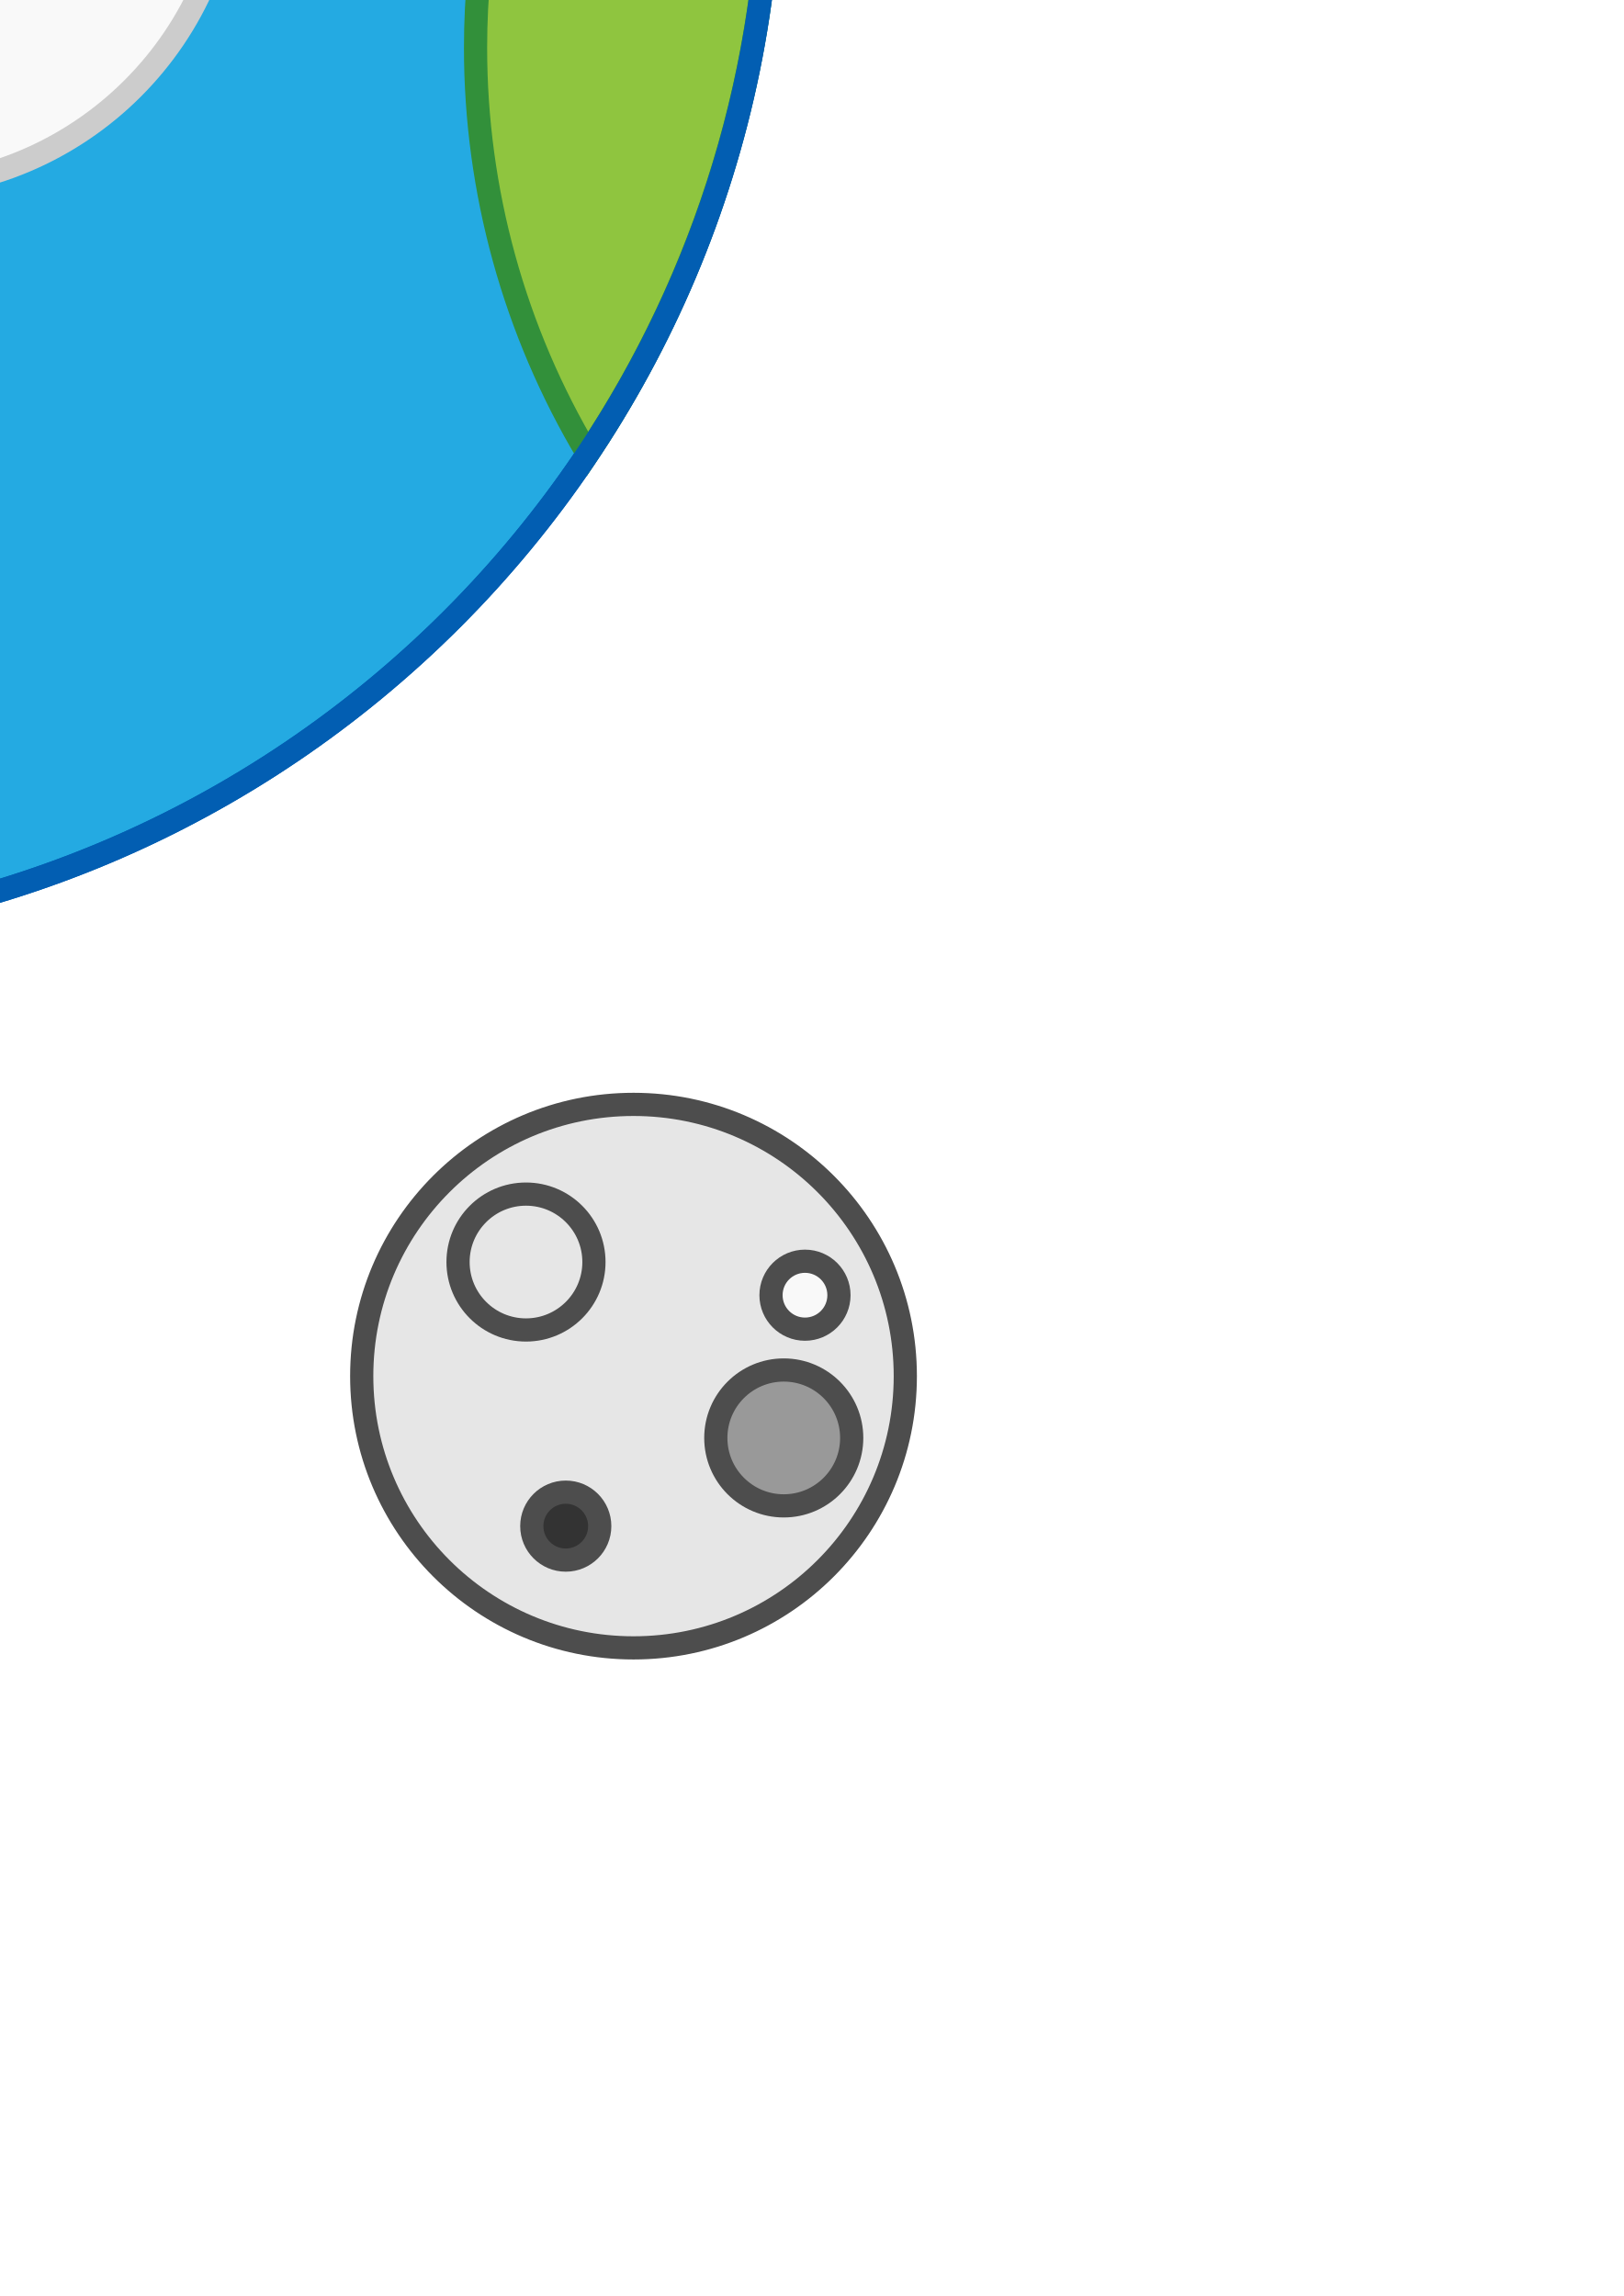
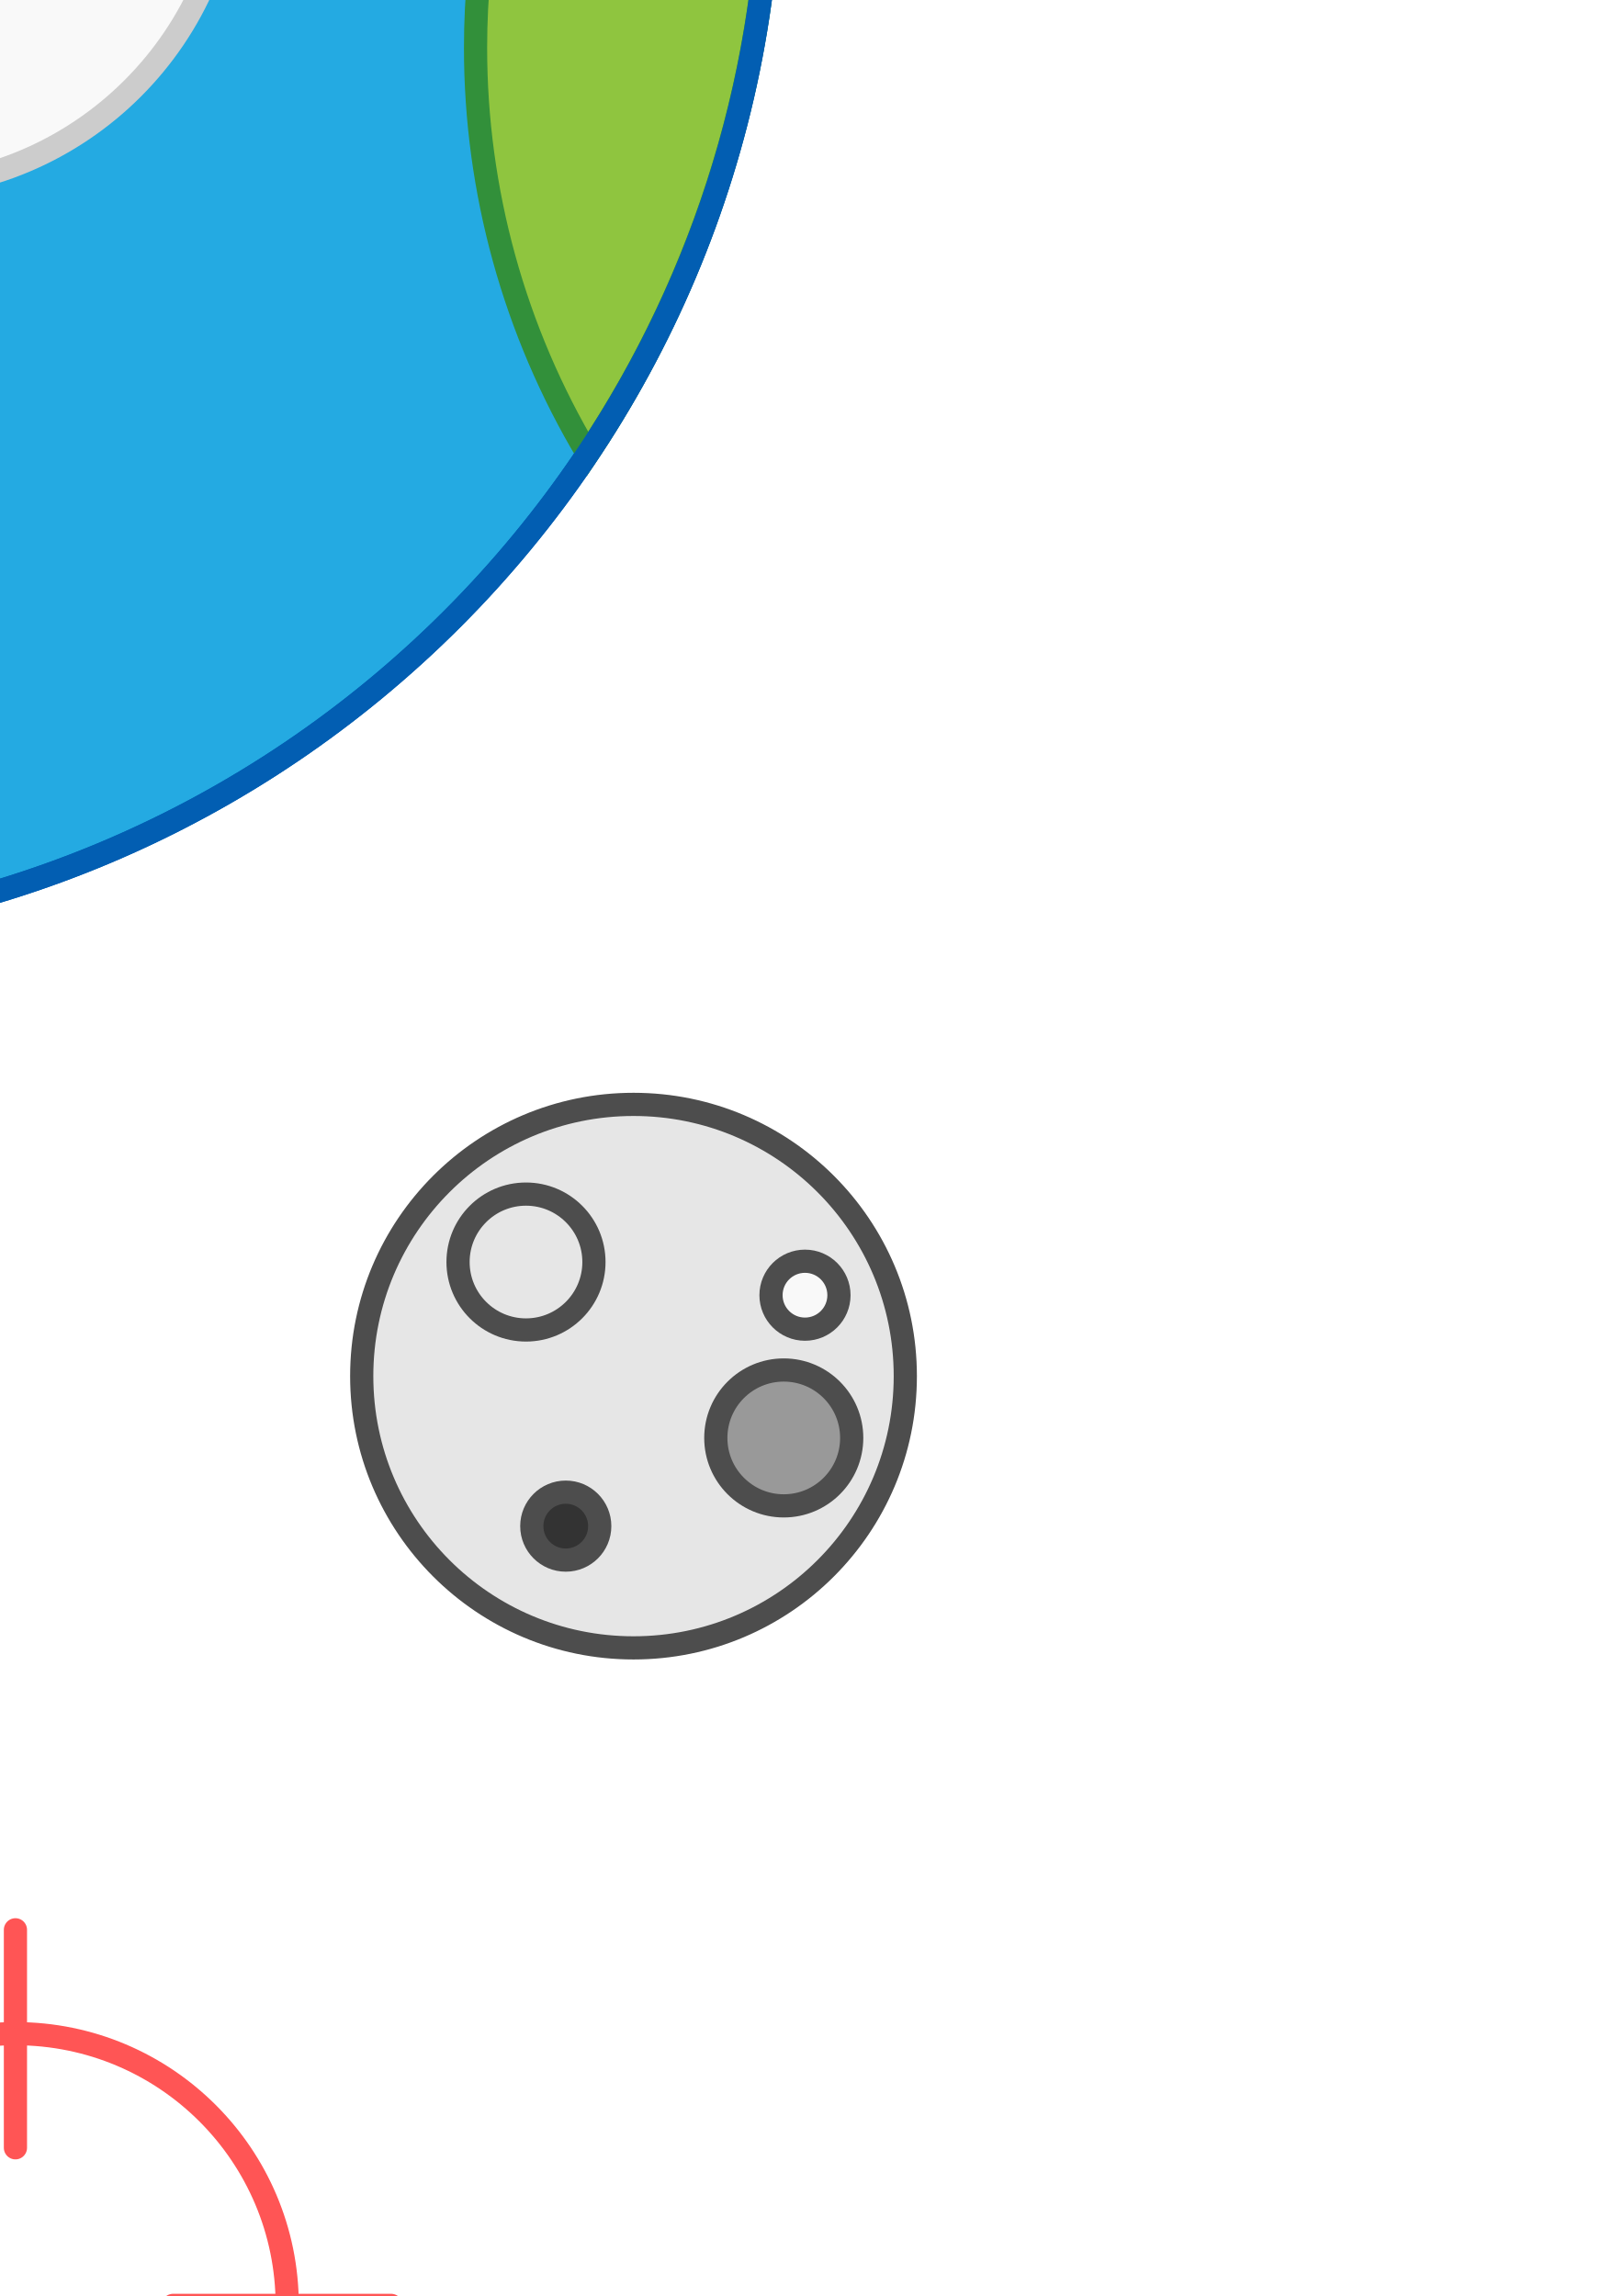
<svg xmlns="http://www.w3.org/2000/svg" width="210mm" height="297mm" viewBox="0 0 210 297" version="1.1" id="svg8">
  <defs id="defs2" />
  <g id="layer1">
    <g id="g857" transform="translate(1.425509,30.22079)">
      <circle style="fill:#e6e6e6;stroke:#4d4d4d;stroke-width:3;stroke-miterlimit:4;stroke-dasharray:none" id="path10" cx="80.509" cy="147.789" r="35.152" />
      <circle style="fill:#e6e6e6;stroke:#4d4d4d;stroke-width:3;stroke-miterlimit:4;stroke-dasharray:none" id="circle835" cx="66.603" cy="133.03" r="8.788" />
      <circle style="fill:#f9f9f9;stroke:#4d4d4d;stroke-width:3;stroke-miterlimit:4;stroke-dasharray:none" id="circle837" cx="102.686" cy="137.32" r="4.394" />
      <circle style="fill:#333333;stroke:#4d4d4d;stroke-width:3;stroke-miterlimit:4;stroke-dasharray:none" id="circle839" cx="71.747" cy="167.192" r="4.394" />
      <circle style="fill:#999999;stroke:#4d4d4d;stroke-width:3;stroke-miterlimit:4;stroke-dasharray:none" id="circle841" cx="99.941" cy="155.784" r="8.788" />
    </g>
    <g id="g890" transform="translate(23.64999,-26.62411)">
      <circle style="fill:#24aae2;fill-opacity:1;stroke:#025eb2;stroke-width:3;stroke-miterlimit:4;stroke-dasharray:none;stroke-opacity:1" id="circle843" cx="-64.618" cy="7.3" r="140.608" />
      <path id="circle854" style="fill:#8fc53f;fill-opacity:1;stroke:#32903a;stroke-width:11.339;stroke-miterlimit:4;stroke-dasharray:none;stroke-opacity:1" d="m -648.105,137.346 a 386.899,386.899 0 0 0 -112.248,16.857 531.432,531.432 0 0 0 498.32,404.52 386.899,386.899 0 0 0 1.539,-34.479 386.899,386.899 0 0 0 -386.898,-386.898 386.899,386.899 0 0 0 -0.713,0 z" transform="scale(0.2645833)" />
      <path id="circle861" style="fill:#8fc53f;fill-opacity:1;stroke:#32903a;stroke-width:11.339;stroke-miterlimit:4;stroke-dasharray:none;stroke-opacity:1" d="M 256.695,-149.883 A 386.899,386.899 0 0 0 143.072,123.998 386.899,386.899 0 0 0 197.873,322.494 531.432,531.432 0 0 0 287.207,27.59 531.432,531.432 0 0 0 256.695,-149.883 Z" transform="scale(0.2645833)" />
      <path id="circle863" style="fill:#8fc53f;fill-opacity:1;stroke:#32903a;stroke-width:11.339;stroke-miterlimit:4;stroke-dasharray:none;stroke-opacity:1" d="m -245.441,-503.842 a 531.432,531.432 0 0 0 -471.391,288.406 329.334,326.412 0 0 0 224.279,87.391 329.334,326.412 0 0 0 329.334,-326.412 329.334,326.412 0 0 0 -2.955,-43.621 531.432,531.432 0 0 0 -78.051,-5.764 531.432,531.432 0 0 0 -1.217,0 z" transform="scale(0.2645833)" />
      <ellipse style="fill:#f9f9f9;fill-opacity:1;stroke:#cccccc;stroke-width:3;stroke-miterlimit:4;stroke-dasharray:none;stroke-opacity:1" id="ellipse865" cx="-37.428" cy="7.13" rx="43.748" ry="43.748" />
      <circle style="fill:none;fill-opacity:1;stroke:#025eb2;stroke-width:3;stroke-miterlimit:4;stroke-dasharray:none;stroke-opacity:1" id="circle882" cx="-64.618" cy="7.3" r="140.608" />
    </g>
    <g id="g855">
      <path id="circle940" style="fill:#ba6939;stroke:#4f322f;stroke-width:11.339;stroke-miterlimit:4;stroke-dasharray:none;fill-opacity:1;stroke-opacity:1" d="M -335.318 629.328 A 43.498 43.498 0 0 0 -352.016 632.707 A 20.062 20.062 0 0 1 -351.209 638.336 A 20.062 20.062 0 0 1 -371.271 658.398 A 20.062 20.062 0 0 1 -376.033 657.822 A 43.498 43.498 0 0 0 -378.705 672.826 A 43.498 43.498 0 0 0 -363.549 705.822 A 20.062 20.062 77.605 0 1 -354 700.738 A 20.062 20.062 77.605 0 1 -330.1 716.023 A 43.498 43.498 0 0 0 -291.709 672.826 A 43.498 43.498 0 0 0 -294.623 657.176 A 26.515 26.764 56.873 0 1 -315.225 645.26 A 26.515 26.764 56.873 0 1 -319.463 632.279 A 43.498 43.498 0 0 0 -335.207 629.328 A 43.498 43.498 0 0 0 -335.318 629.328 z " transform="scale(0.2645833)" />
      <ellipse style="fill:#333333;stroke:#4d4d4d;stroke-width:3.054;stroke-miterlimit:4;stroke-dasharray:none" id="circle839-0" cx="-88.148" cy="177.474" rx="4.473" ry="4.473" />
    </g>
+     <g id="g922">
+       <circle style="fill:none;stroke:#ff5555;stroke-width:3;stroke-miterlimit:4;stroke-dasharray:none" id="path10-0" cx="1.996" cy="298.216" r="35.152" />
+       <path style="fill:none;stroke:#ff5555;stroke-width:3;stroke-linecap:round;stroke-linejoin:miter;stroke-miterlimit:4;stroke-dasharray:none;stroke-opacity:1" d="m -46.591,298.216 h 28.199" id="path903" />
+       <path style="fill:none;stroke:#ff5555;stroke-width:3;stroke-linecap:round;stroke-linejoin:miter;stroke-miterlimit:4;stroke-dasharray:none;stroke-opacity:1" d="M 22.383,298.216 H 50.583" id="path911" />
+       <path style="fill:none;stroke:#ff5555;stroke-width:3;stroke-linecap:round;stroke-linejoin:miter;stroke-miterlimit:4;stroke-dasharray:none;stroke-opacity:1" d="m 1.996,277.829 v -28.199" id="path913" />
+       <path style="fill:none;stroke:#ff5555;stroke-width:3;stroke-linecap:round;stroke-linejoin:miter;stroke-miterlimit:4;stroke-dasharray:none;stroke-opacity:1" d="M 1.996,346.803 V 318.604" id="path915" />
+     </g>
  </g>
</svg>
